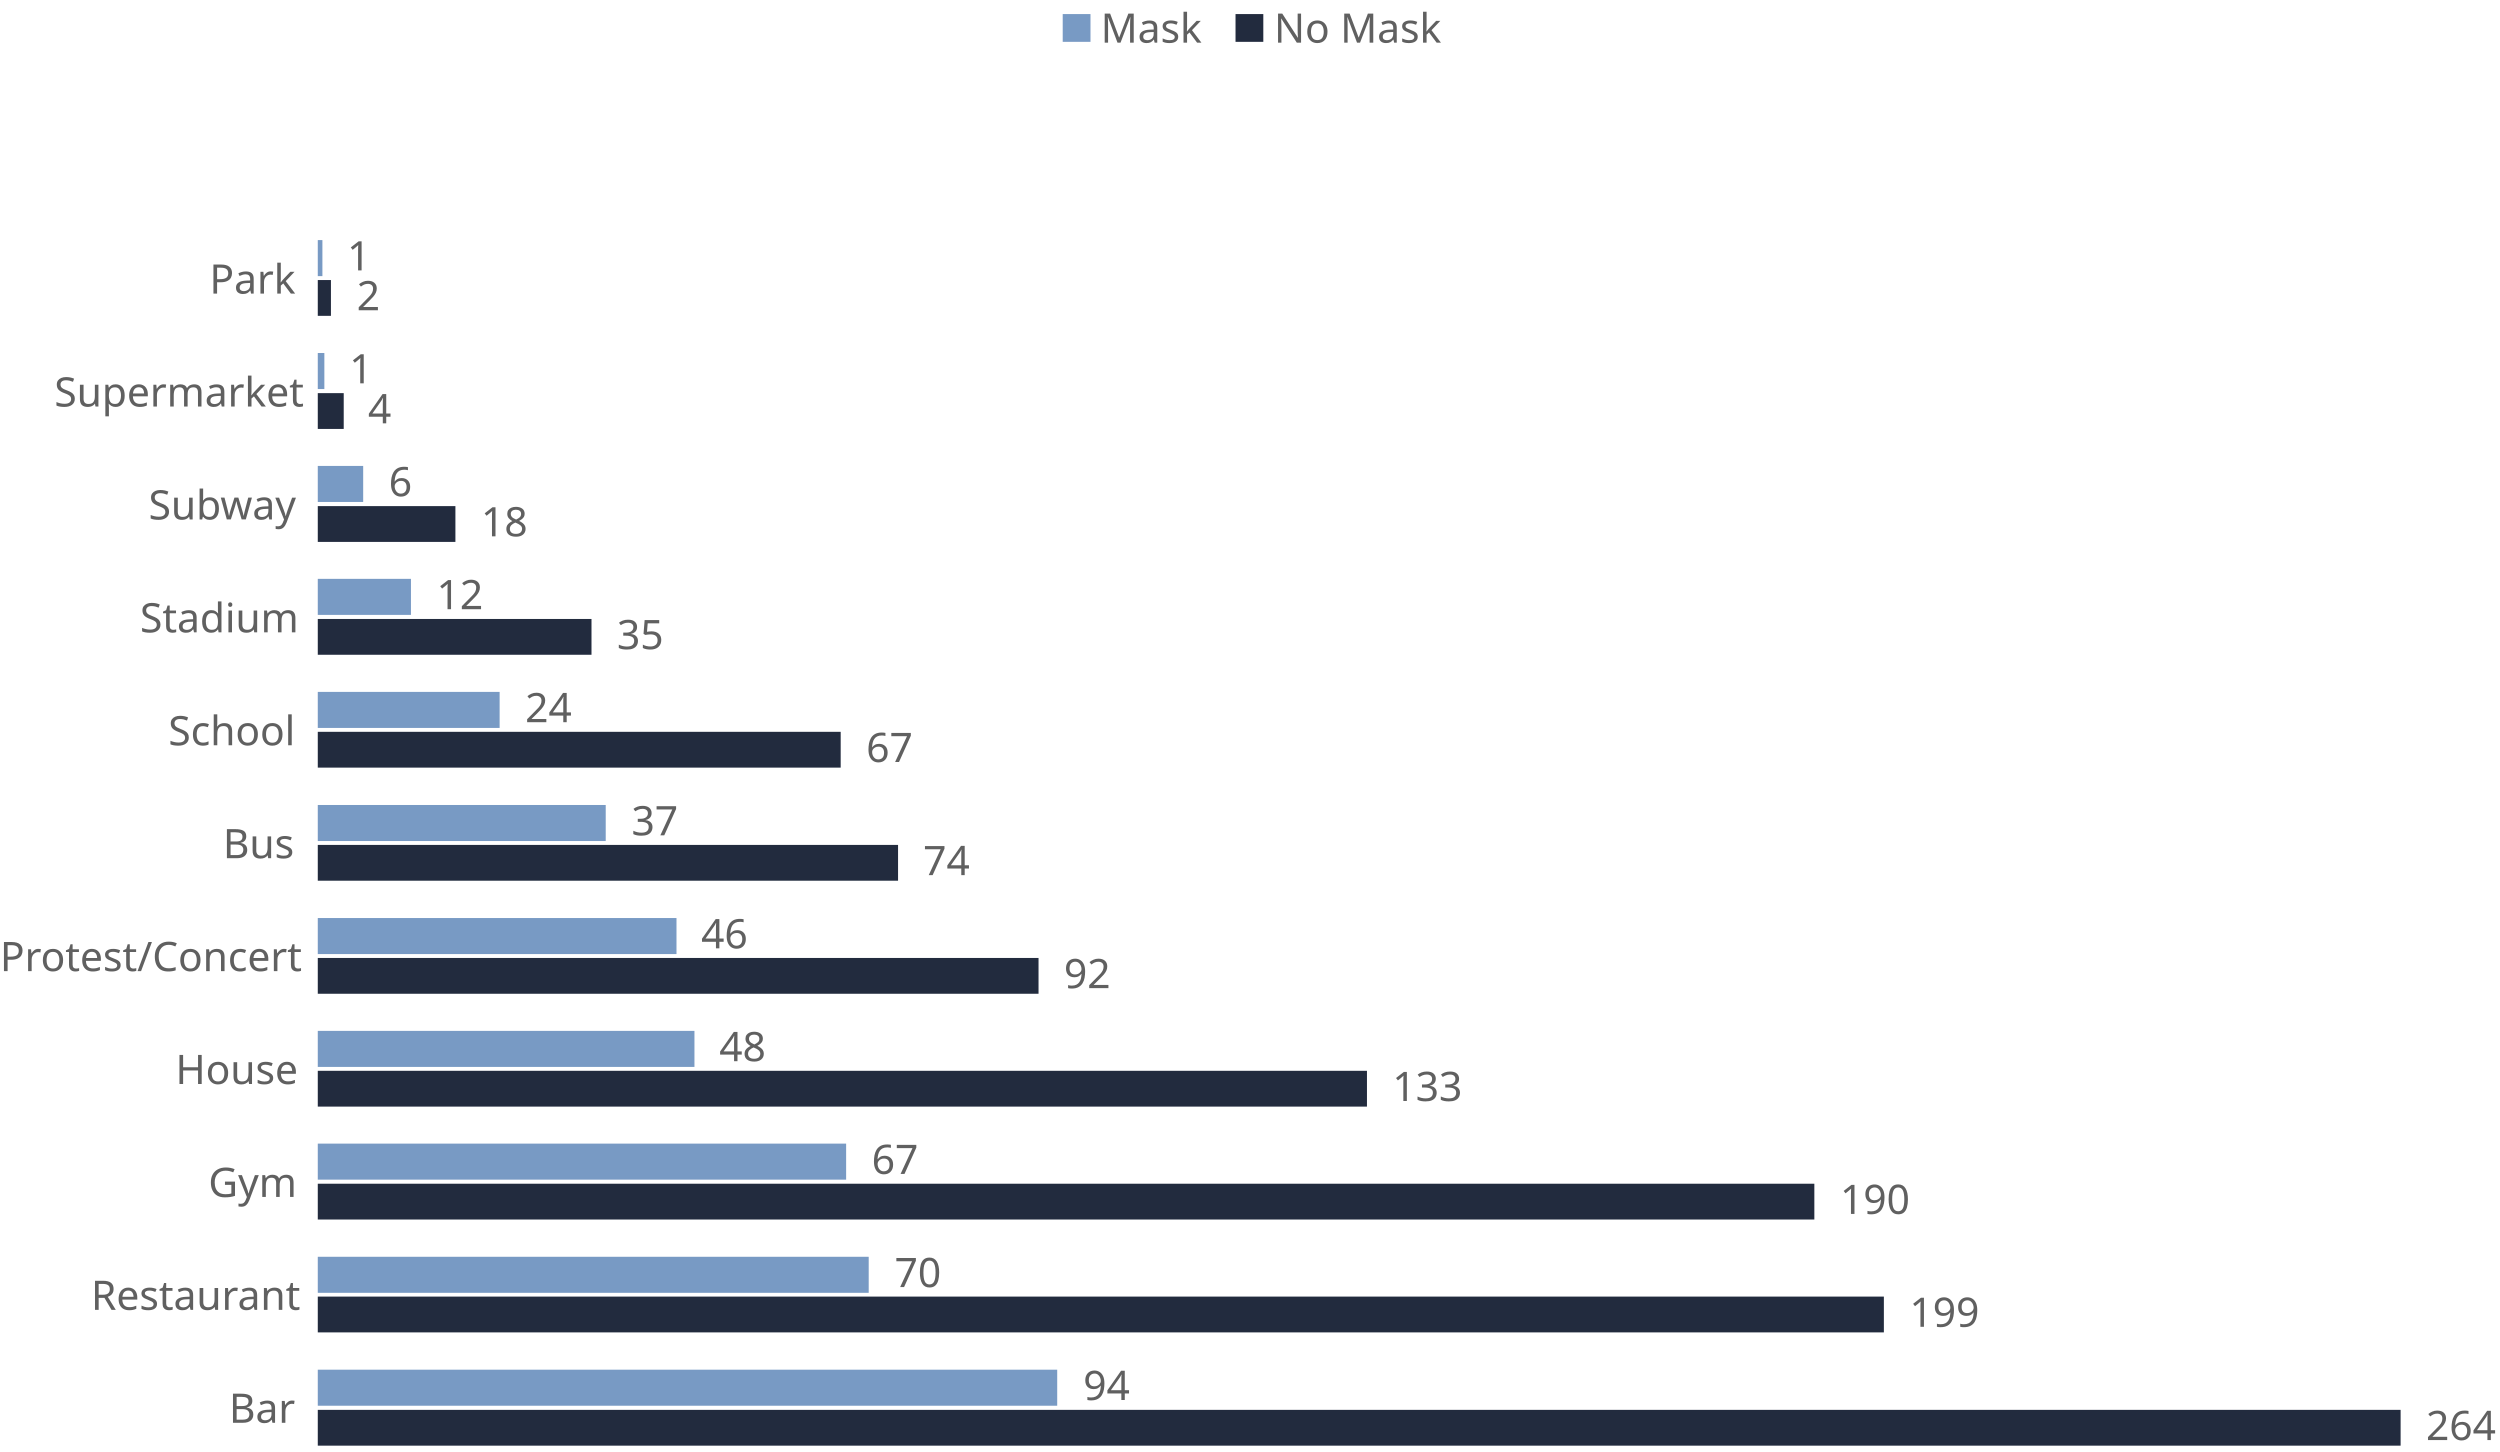
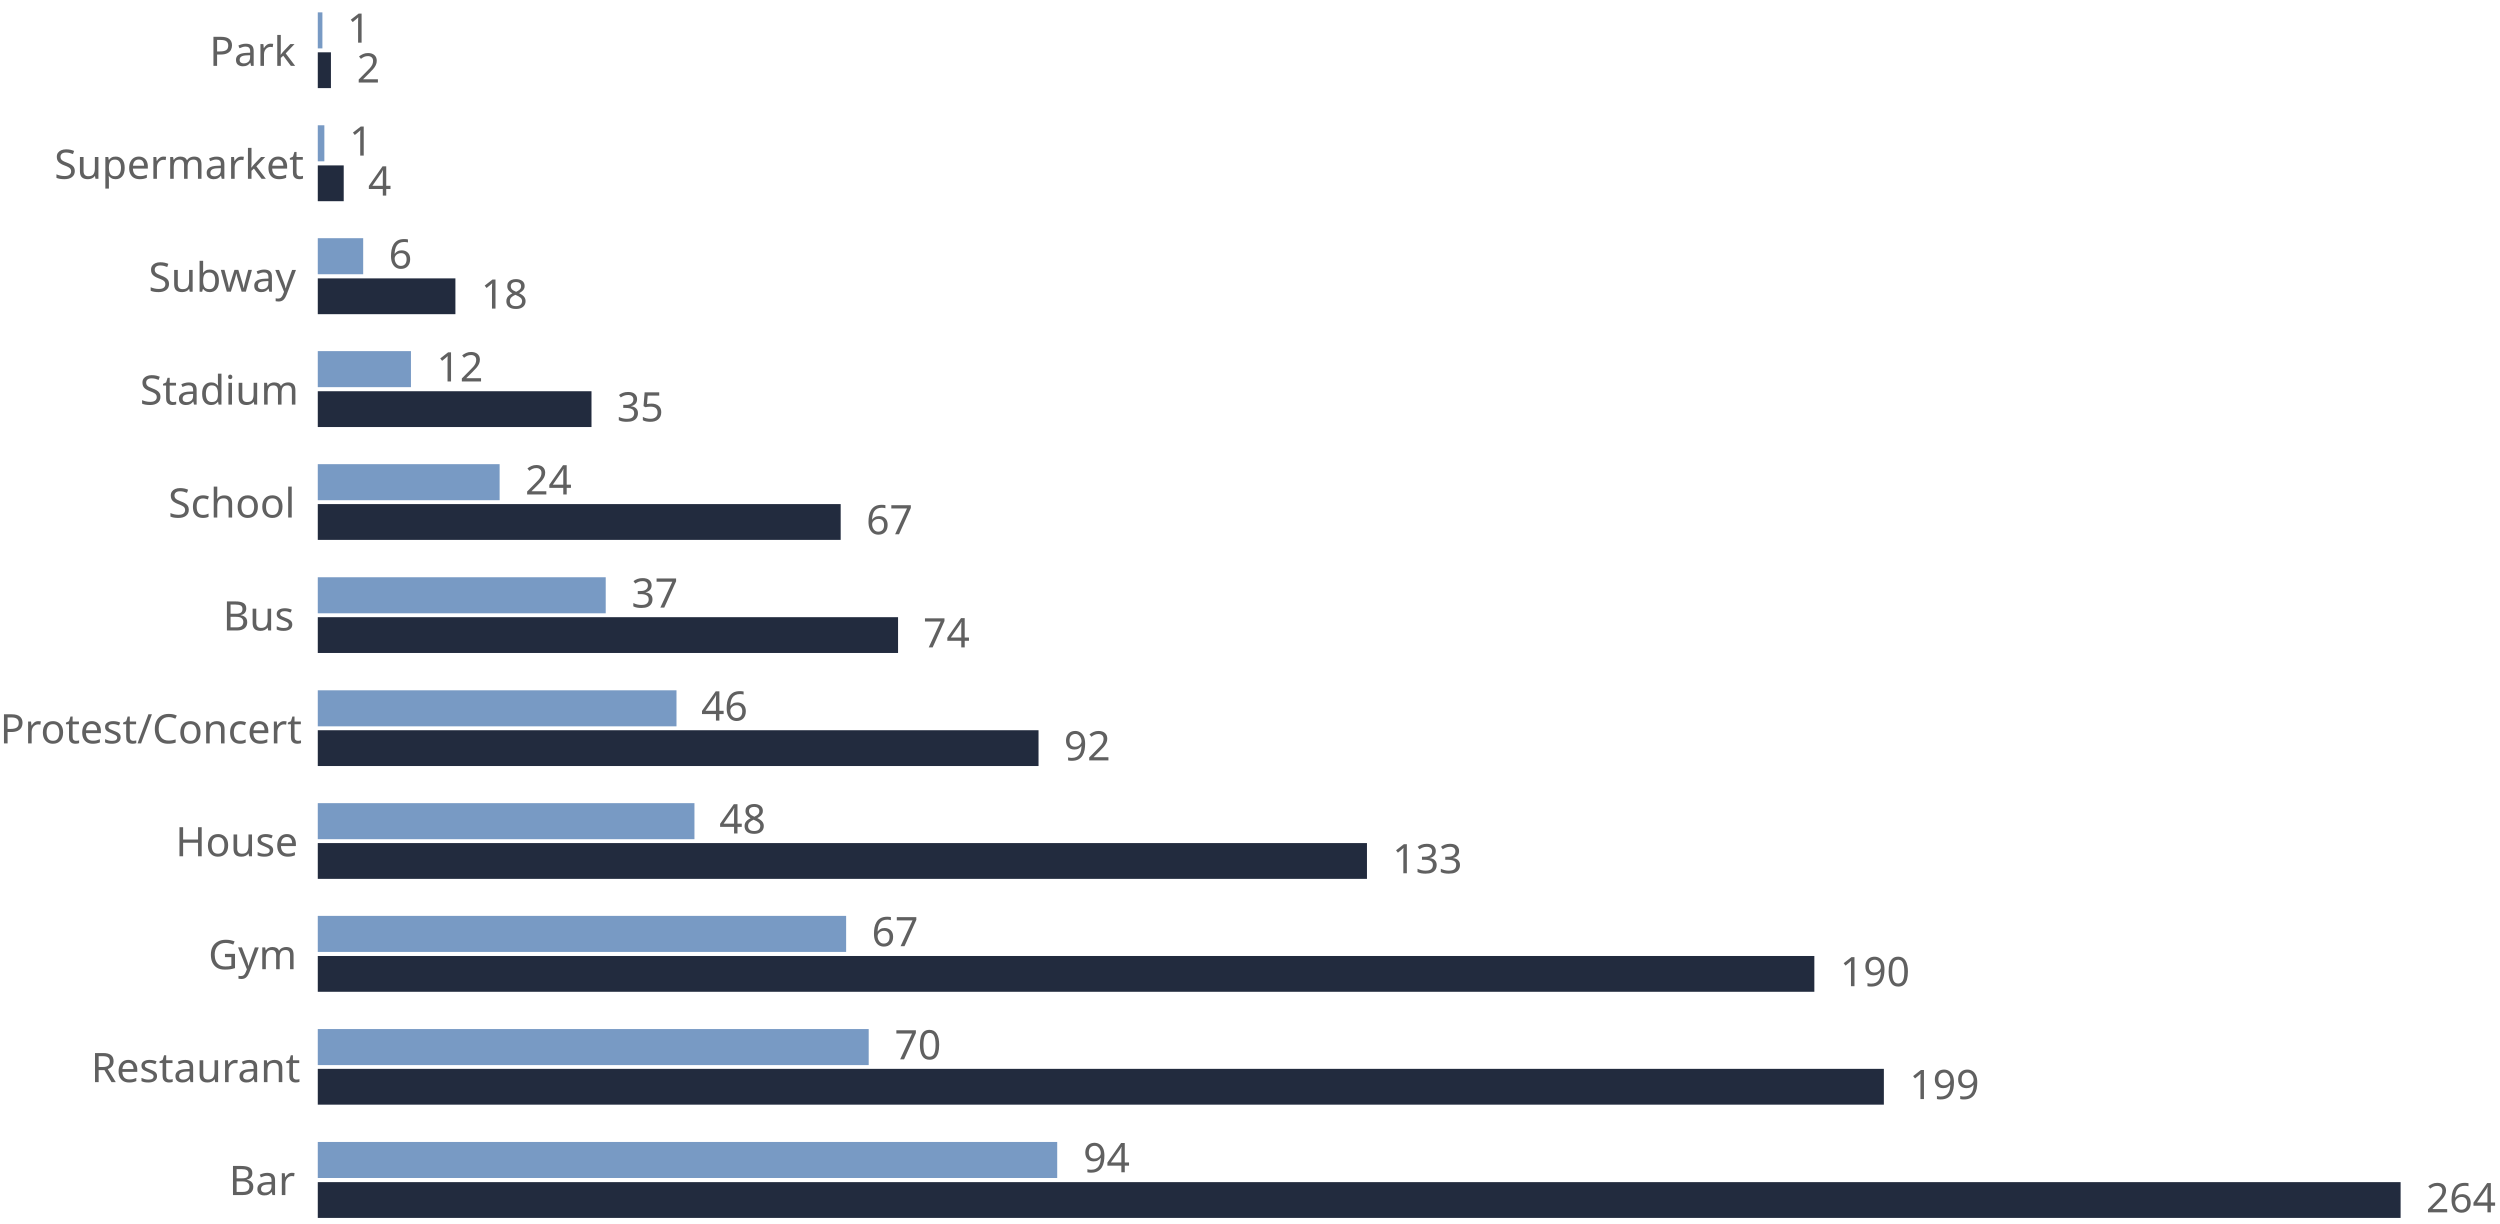
- <svg xmlns="http://www.w3.org/2000/svg" width="100%" height="100%" viewBox="0 0 878.711 510.158">
-   <g id="Group_536" data-name="Group 536" transform="translate(-521.679 -6478.722)">
-     <g id="Group_388" data-name="Group 388">
-       <text id="Mask" transform="translate(908.573 6493.722)" fill="#606060" font-size="14.314" font-family="IBMPlexSans, IBM Plex Sans">
-         <tspan x="0" y="0">Mask</tspan>
-       </text>
-       <text id="No_Mask" data-name="No Mask" transform="translate(969.501 6493.722)" fill="#606060" font-size="14.314" font-family="IBMPlexSans, IBM Plex Sans">
-         <tspan x="0" y="0">No Mask</tspan>
-       </text>
-       <rect id="Rectangle_600" data-name="Rectangle 600" width="9.763" height="9.763" transform="translate(895.206 6483.667)" fill="#789ac4" />
-       <rect id="Rectangle_601" data-name="Rectangle 601" width="9.763" height="9.763" transform="translate(955.949 6483.667)" fill="#222b3e" />
-     </g>
-     <text id="_1" data-name="1" transform="translate(643.697 6573.767)" fill="#606060" font-size="14.314" font-family="IBMPlexSans, IBM Plex Sans">
+ <svg xmlns="http://www.w3.org/2000/svg" width="878.711" height="430.112" viewBox="0 0 878.711 430.112">
+   <defs>
+     <style>.a{fill:#606060;font-size:14.314px;font-family:IBMPlexSans, IBM Plex Sans;}.b{fill:#789ac4;}.c{fill:#222b3e;}</style>
+   </defs>
+   <g transform="translate(-521.679 -6558.767)">
+     <text class="a" transform="translate(643.697 6573.767)">
      <tspan x="0" y="0">1</tspan>
    </text>
-     <text id="_1-2" data-name="1" transform="translate(644.447 6613.455)" fill="#606060" font-size="14.314" font-family="IBMPlexSans, IBM Plex Sans">
+     <text class="a" transform="translate(644.447 6613.455)">
      <tspan x="0" y="0">1</tspan>
    </text>
-     <text id="_2" data-name="2" transform="translate(647.072 6587.768)" fill="#606060" font-size="14.314" font-family="IBMPlexSans, IBM Plex Sans">
+     <text class="a" transform="translate(647.072 6587.768)">
      <tspan x="0" y="0">2</tspan>
    </text>
-     <text id="_4" data-name="4" transform="translate(651.027 6627.519)" fill="#606060" font-size="14.314" font-family="IBMPlexSans, IBM Plex Sans">
+     <text class="a" transform="translate(651.027 6627.519)">
      <tspan x="0" y="0">4</tspan>
    </text>
-     <text id="_6" data-name="6" transform="translate(658.328 6653.145)" fill="#606060" font-size="14.314" font-family="IBMPlexSans, IBM Plex Sans">
+     <text class="a" transform="translate(658.328 6653.145)">
      <tspan x="0" y="0">6</tspan>
    </text>
-     <text id="_18" data-name="18" transform="translate(690.759 6667.228)" fill="#606060" font-size="14.314" font-family="IBMPlexSans, IBM Plex Sans">
+     <text class="a" transform="translate(690.759 6667.228)">
      <tspan x="0" y="0">18</tspan>
    </text>
-     <text id="_12" data-name="12" transform="translate(675.134 6692.835)" fill="#606060" font-size="14.314" font-family="IBMPlexSans, IBM Plex Sans">
+     <text class="a" transform="translate(675.134 6692.835)">
      <tspan x="0" y="0">12</tspan>
    </text>
-     <text id="_35" data-name="35" transform="translate(738.539 6706.894)" fill="#606060" font-size="14.314" font-family="IBMPlexSans, IBM Plex Sans">
+     <text class="a" transform="translate(738.539 6706.894)">
      <tspan x="0" y="0">35</tspan>
    </text>
-     <text id="_24" data-name="24" transform="translate(706.269 6732.569)" fill="#606060" font-size="14.314" font-family="IBMPlexSans, IBM Plex Sans">
+     <text class="a" transform="translate(706.269 6732.569)">
      <tspan x="0" y="0">24</tspan>
    </text>
-     <text id="_67" data-name="67" transform="translate(826.152 6746.56)" fill="#606060" font-size="14.314" font-family="IBMPlexSans, IBM Plex Sans">
+     <text class="a" transform="translate(826.152 6746.56)">
      <tspan x="0" y="0">67</tspan>
    </text>
-     <text id="_74" data-name="74" transform="translate(846.163 6786.311)" fill="#606060" font-size="14.314" font-family="IBMPlexSans, IBM Plex Sans">
+     <text class="a" transform="translate(846.163 6786.311)">
      <tspan x="0" y="0">74</tspan>
    </text>
-     <text id="_46" data-name="46" transform="translate(768.121 6812.052)" fill="#606060" font-size="14.314" font-family="IBMPlexSans, IBM Plex Sans">
+     <text class="a" transform="translate(768.121 6812.052)">
      <tspan x="0" y="0">46</tspan>
    </text>
-     <text id="_92" data-name="92" transform="translate(895.646 6826.043)" fill="#606060" font-size="14.314" font-family="IBMPlexSans, IBM Plex Sans">
+     <text class="a" transform="translate(895.646 6826.043)">
      <tspan x="0" y="0">92</tspan>
    </text>
-     <text id="_133" data-name="133" transform="translate(1011.088 6865.708)" fill="#606060" font-size="14.314" font-family="IBMPlexSans, IBM Plex Sans">
+     <text class="a" transform="translate(1011.088 6865.708)">
      <tspan x="0" y="0">133</tspan>
    </text>
-     <text id="_190" data-name="190" transform="translate(1168.421 6905.396)" fill="#606060" font-size="14.314" font-family="IBMPlexSans, IBM Plex Sans">
+     <text class="a" transform="translate(1168.421 6905.396)">
      <tspan x="0" y="0">190</tspan>
    </text>
-     <text id="_199" data-name="199" transform="translate(1192.839 6945.067)" fill="#606060" font-size="14.314" font-family="IBMPlexSans, IBM Plex Sans">
+     <text class="a" transform="translate(1192.839 6945.067)">
      <tspan x="0" y="0">199</tspan>
    </text>
-     <text id="_264" data-name="264" transform="translate(1374.39 6984.879)" fill="#606060" font-size="14.314" font-family="IBMPlexSans, IBM Plex Sans">
+     <text class="a" transform="translate(1374.39 6984.879)">
      <tspan x="0" y="0">264</tspan>
    </text>
-     <text id="_48" data-name="48" transform="translate(774.487 6851.717)" fill="#606060" font-size="14.314" font-family="IBMPlexSans, IBM Plex Sans">
+     <text class="a" transform="translate(774.487 6851.717)">
      <tspan x="0" y="0">48</tspan>
    </text>
-     <text id="_67-2" data-name="67" transform="translate(828.079 6891.342)" fill="#606060" font-size="14.314" font-family="IBMPlexSans, IBM Plex Sans">
+     <text class="a" transform="translate(828.079 6891.342)">
      <tspan x="0" y="0">67</tspan>
    </text>
-     <text id="_70" data-name="70" transform="translate(836.112 6931.117)" fill="#606060" font-size="14.314" font-family="IBMPlexSans, IBM Plex Sans">
+     <text class="a" transform="translate(836.112 6931.117)">
      <tspan x="0" y="0">70</tspan>
    </text>
-     <text id="_94" data-name="94" transform="translate(902.425 6970.804)" fill="#606060" font-size="14.314" font-family="IBMPlexSans, IBM Plex Sans">
+     <text class="a" transform="translate(902.425 6970.804)">
      <tspan x="0" y="0">94</tspan>
    </text>
-     <text id="_37" data-name="37" transform="translate(743.644 6772.319)" fill="#606060" font-size="14.314" font-family="IBMPlexSans, IBM Plex Sans">
+     <text class="a" transform="translate(743.644 6772.319)">
      <tspan x="0" y="0">37</tspan>
    </text>
-     <text id="Bar" transform="translate(602.178 6978.803)" fill="#606060" font-size="14.314" font-family="IBMPlexSans, IBM Plex Sans">
+     <text class="a" transform="translate(602.178 6978.803)">
      <tspan x="0" y="0">Bar</tspan>
    </text>
-     <text id="Restaurant" transform="translate(553.684 6939.112)" fill="#606060" font-size="14.314" font-family="IBMPlexSans, IBM Plex Sans">
+     <text class="a" transform="translate(553.684 6939.112)">
      <tspan x="0" y="0">Restaurant</tspan>
    </text>
-     <text id="Gym" transform="translate(594.921 6899.432)" fill="#606060" font-size="14.314" font-family="IBMPlexSans, IBM Plex Sans">
+     <text class="a" transform="translate(594.921 6899.432)">
      <tspan x="0" y="0">Gym</tspan>
    </text>
-     <text id="House" transform="translate(583.369 6859.74)" fill="#606060" font-size="14.314" font-family="IBMPlexSans, IBM Plex Sans">
+     <text class="a" transform="translate(583.369 6859.74)">
      <tspan x="0" y="0">House</tspan>
    </text>
-     <text id="Protest_Concert" data-name="Protest/Concert" transform="translate(521.679 6820.049)" fill="#606060" font-size="14.314" font-family="IBMPlexSans, IBM Plex Sans">
+     <text class="a" transform="translate(521.679 6820.049)">
      <tspan x="0" y="0">Protest/Concert</tspan>
    </text>
-     <text id="Bus" transform="translate(600.045 6780.369)" fill="#606060" font-size="14.314" font-family="IBMPlexSans, IBM Plex Sans">
+     <text class="a" transform="translate(600.045 6780.369)">
      <tspan x="0" y="0">Bus</tspan>
    </text>
-     <text id="School" transform="translate(580.851 6740.678)" fill="#606060" font-size="14.314" font-family="IBMPlexSans, IBM Plex Sans">
+     <text class="a" transform="translate(580.851 6740.678)">
      <tspan x="0" y="0">School</tspan>
    </text>
-     <text id="Stadium" transform="translate(570.889 6700.986)" fill="#606060" font-size="14.314" font-family="IBMPlexSans, IBM Plex Sans">
+     <text class="a" transform="translate(570.889 6700.986)">
      <tspan x="0" y="0">Stadium</tspan>
    </text>
-     <text id="Subway" transform="translate(573.908 6661.307)" fill="#606060" font-size="14.314" font-family="IBMPlexSans, IBM Plex Sans">
+     <text class="a" transform="translate(573.908 6661.307)">
      <tspan x="0" y="0">Subway</tspan>
    </text>
-     <text id="Supermarket" transform="translate(540.787 6621.615)" fill="#606060" font-size="14.314" font-family="IBMPlexSans, IBM Plex Sans">
+     <text class="a" transform="translate(540.787 6621.615)">
      <tspan x="0" y="0">Supermarket</tspan>
    </text>
-     <text id="Park" transform="translate(595.308 6581.924)" fill="#606060" font-size="14.314" font-family="IBMPlexSans, IBM Plex Sans">
+     <text class="a" transform="translate(595.308 6581.924)">
      <tspan x="0" y="0">Park</tspan>
    </text>
-     <rect id="Rectangle_603" data-name="Rectangle 603" width="1.625" height="12.667" transform="translate(633.373 6563.111)" fill="#789ac4" />
-     <rect id="Rectangle_604" data-name="Rectangle 604" width="2.313" height="12.667" transform="translate(633.373 6602.799)" fill="#789ac4" />
-     <rect id="Rectangle_605" data-name="Rectangle 605" width="15.958" height="12.667" transform="translate(633.373 6642.489)" fill="#789ac4" />
-     <rect id="Rectangle_606" data-name="Rectangle 606" width="32.75" height="12.667" transform="translate(633.373 6682.179)" fill="#789ac4" />
-     <rect id="Rectangle_607" data-name="Rectangle 607" width="63.917" height="12.667" transform="translate(633.373 6721.913)" fill="#789ac4" />
-     <rect id="Rectangle_608" data-name="Rectangle 608" width="4.625" height="12.583" transform="translate(633.373 6577.153)" fill="#222b3e" />
-     <rect id="Rectangle_609" data-name="Rectangle 609" width="9.118" height="12.583" transform="translate(633.373 6616.904)" fill="#222b3e" />
-     <rect id="Rectangle_610" data-name="Rectangle 610" width="48.375" height="12.583" transform="translate(633.373 6656.613)" fill="#222b3e" />
-     <rect id="Rectangle_611" data-name="Rectangle 611" width="96.208" height="12.583" transform="translate(633.373 6696.279)" fill="#222b3e" />
-     <rect id="Rectangle_612" data-name="Rectangle 612" width="183.792" height="12.583" transform="translate(633.373 6735.946)" fill="#222b3e" />
-     <rect id="Rectangle_613" data-name="Rectangle 613" width="101.208" height="12.667" transform="translate(633.373 6761.663)" fill="#789ac4" />
-     <rect id="Rectangle_614" data-name="Rectangle 614" width="203.958" height="12.583" transform="translate(633.373 6775.696)" fill="#222b3e" />
-     <rect id="Rectangle_615" data-name="Rectangle 615" width="126.083" height="12.667" transform="translate(633.373 6801.396)" fill="#789ac4" />
-     <rect id="Rectangle_616" data-name="Rectangle 616" width="253.333" height="12.583" transform="translate(633.373 6815.43)" fill="#222b3e" />
-     <rect id="Rectangle_617" data-name="Rectangle 617" width="132.396" height="12.667" transform="translate(633.373 6841.061)" fill="#789ac4" />
-     <rect id="Rectangle_618" data-name="Rectangle 618" width="185.708" height="12.667" transform="translate(633.373 6880.686)" fill="#789ac4" />
-     <rect id="Rectangle_619" data-name="Rectangle 619" width="193.641" height="12.667" transform="translate(633.373 6920.461)" fill="#789ac4" />
-     <rect id="Rectangle_620" data-name="Rectangle 620" width="259.896" height="12.667" transform="translate(633.373 6960.148)" fill="#789ac4" />
-     <rect id="Rectangle_621" data-name="Rectangle 621" width="368.771" height="12.583" transform="translate(633.373 6855.094)" fill="#222b3e" />
-     <rect id="Rectangle_622" data-name="Rectangle 622" width="526.021" height="12.583" transform="translate(633.373 6894.782)" fill="#222b3e" />
-     <rect id="Rectangle_623" data-name="Rectangle 623" width="550.458" height="12.583" transform="translate(633.373 6934.453)" fill="#222b3e" />
-     <rect id="Rectangle_624" data-name="Rectangle 624" width="732.083" height="12.583" transform="translate(633.373 6974.265)" fill="#222b3e" />
+     <rect class="b" width="1.625" height="12.667" transform="translate(633.373 6563.111)" />
+     <rect class="b" width="2.313" height="12.667" transform="translate(633.373 6602.799)" />
+     <rect class="b" width="15.958" height="12.667" transform="translate(633.373 6642.489)" />
+     <rect class="b" width="32.75" height="12.667" transform="translate(633.373 6682.179)" />
+     <rect class="b" width="63.917" height="12.667" transform="translate(633.373 6721.913)" />
+     <rect class="c" width="4.625" height="12.583" transform="translate(633.373 6577.153)" />
+     <rect class="c" width="9.118" height="12.583" transform="translate(633.373 6616.904)" />
+     <rect class="c" width="48.375" height="12.583" transform="translate(633.373 6656.613)" />
+     <rect class="c" width="96.208" height="12.583" transform="translate(633.373 6696.279)" />
+     <rect class="c" width="183.792" height="12.583" transform="translate(633.373 6735.946)" />
+     <rect class="b" width="101.208" height="12.667" transform="translate(633.373 6761.663)" />
+     <rect class="c" width="203.958" height="12.583" transform="translate(633.373 6775.696)" />
+     <rect class="b" width="126.083" height="12.667" transform="translate(633.373 6801.396)" />
+     <rect class="c" width="253.333" height="12.583" transform="translate(633.373 6815.43)" />
+     <rect class="b" width="132.396" height="12.667" transform="translate(633.373 6841.061)" />
+     <rect class="b" width="185.708" height="12.667" transform="translate(633.373 6880.686)" />
+     <rect class="b" width="193.641" height="12.667" transform="translate(633.373 6920.461)" />
+     <rect class="b" width="259.896" height="12.667" transform="translate(633.373 6960.148)" />
+     <rect class="c" width="368.771" height="12.583" transform="translate(633.373 6855.094)" />
+     <rect class="c" width="526.021" height="12.583" transform="translate(633.373 6894.782)" />
+     <rect class="c" width="550.458" height="12.583" transform="translate(633.373 6934.453)" />
+     <rect class="c" width="732.083" height="12.583" transform="translate(633.373 6974.265)" />
  </g>
</svg>
